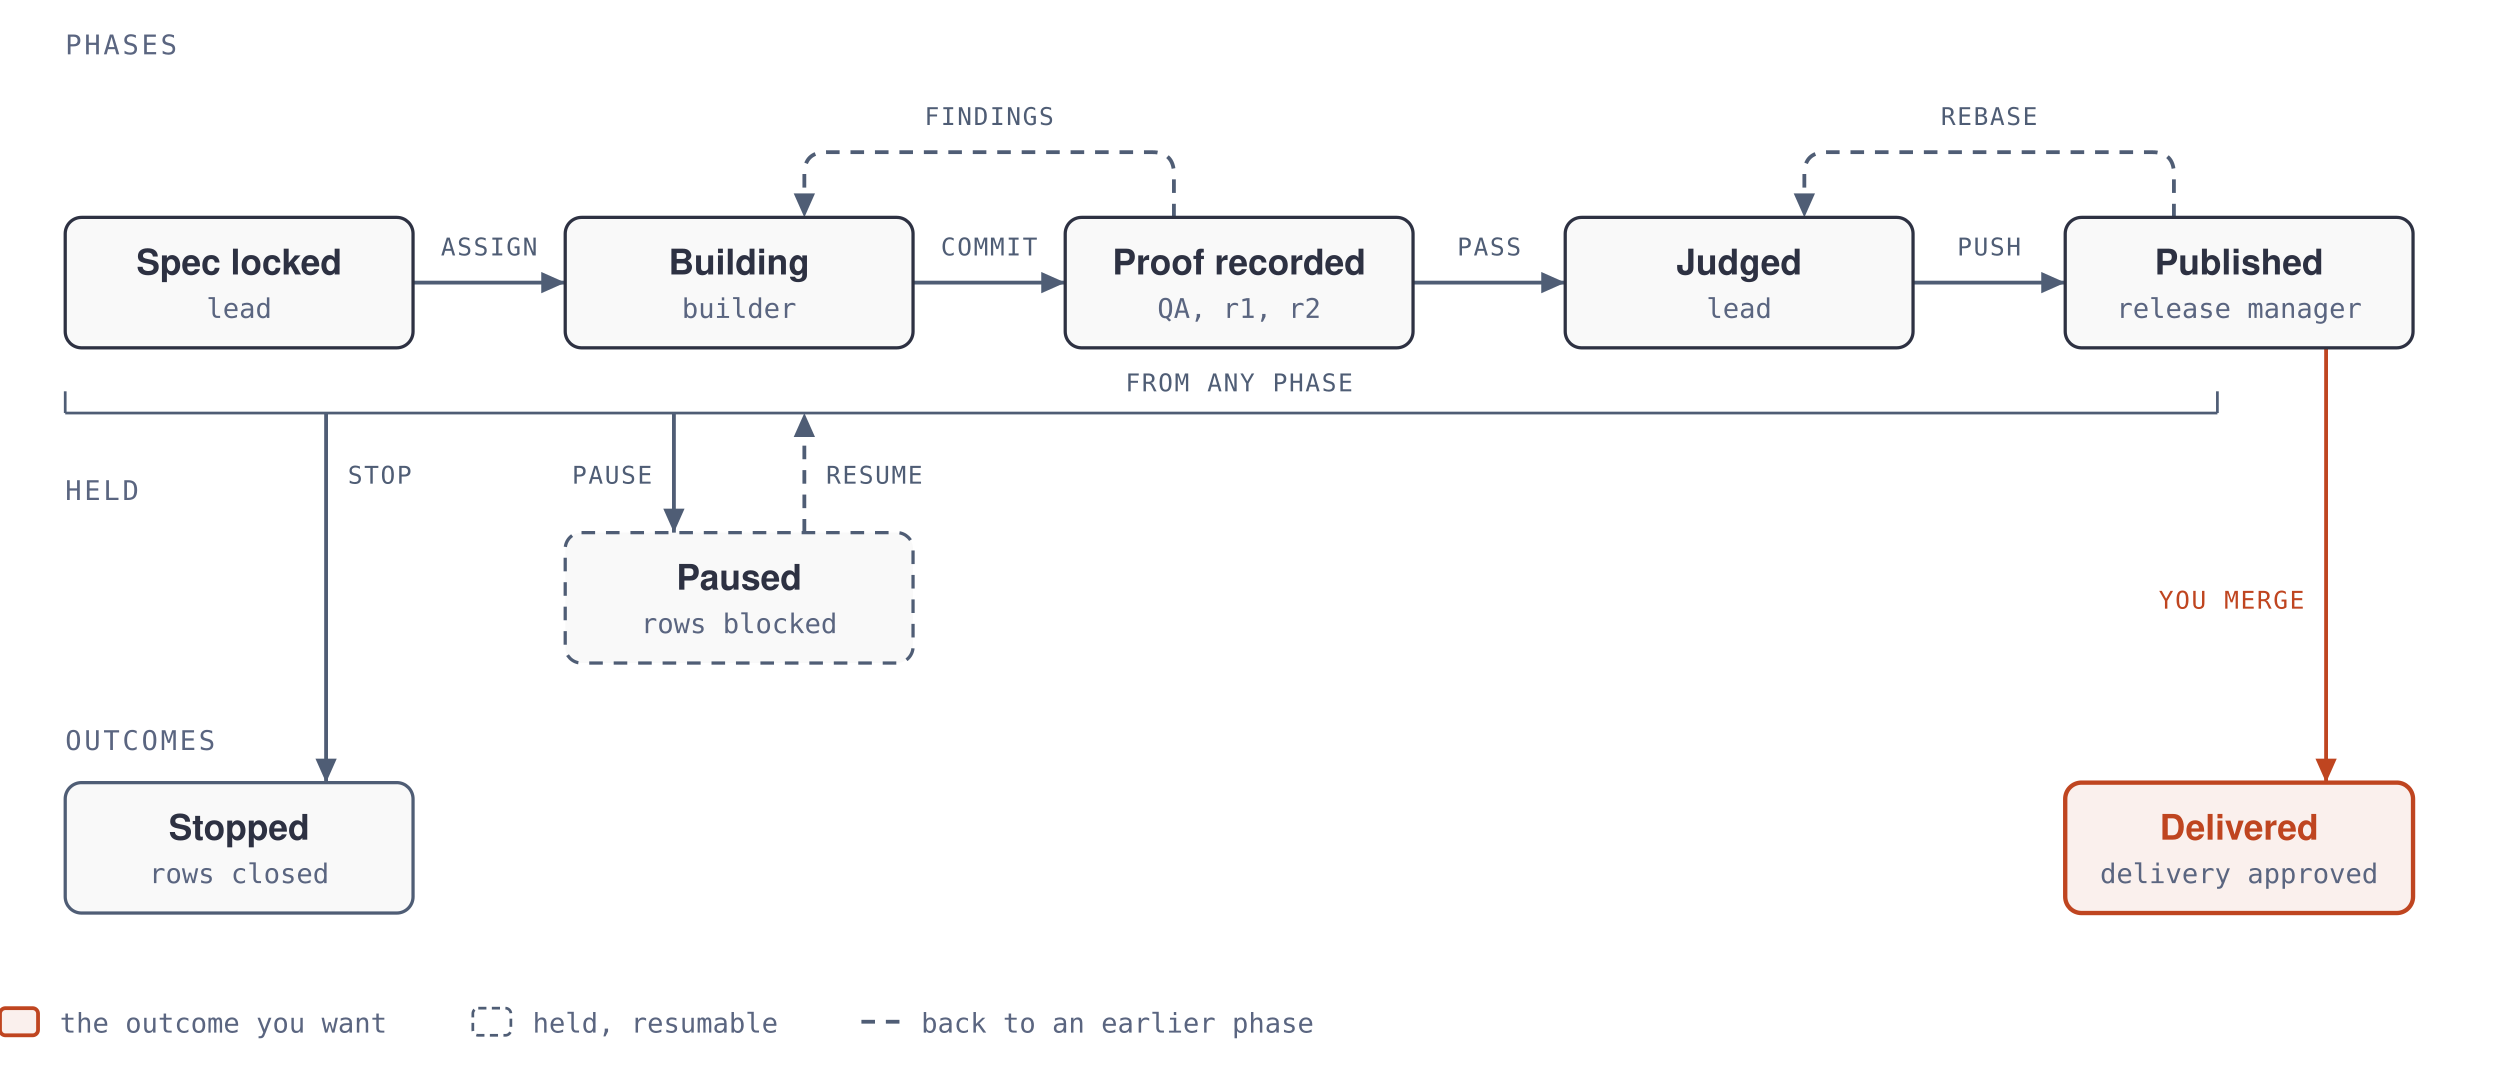
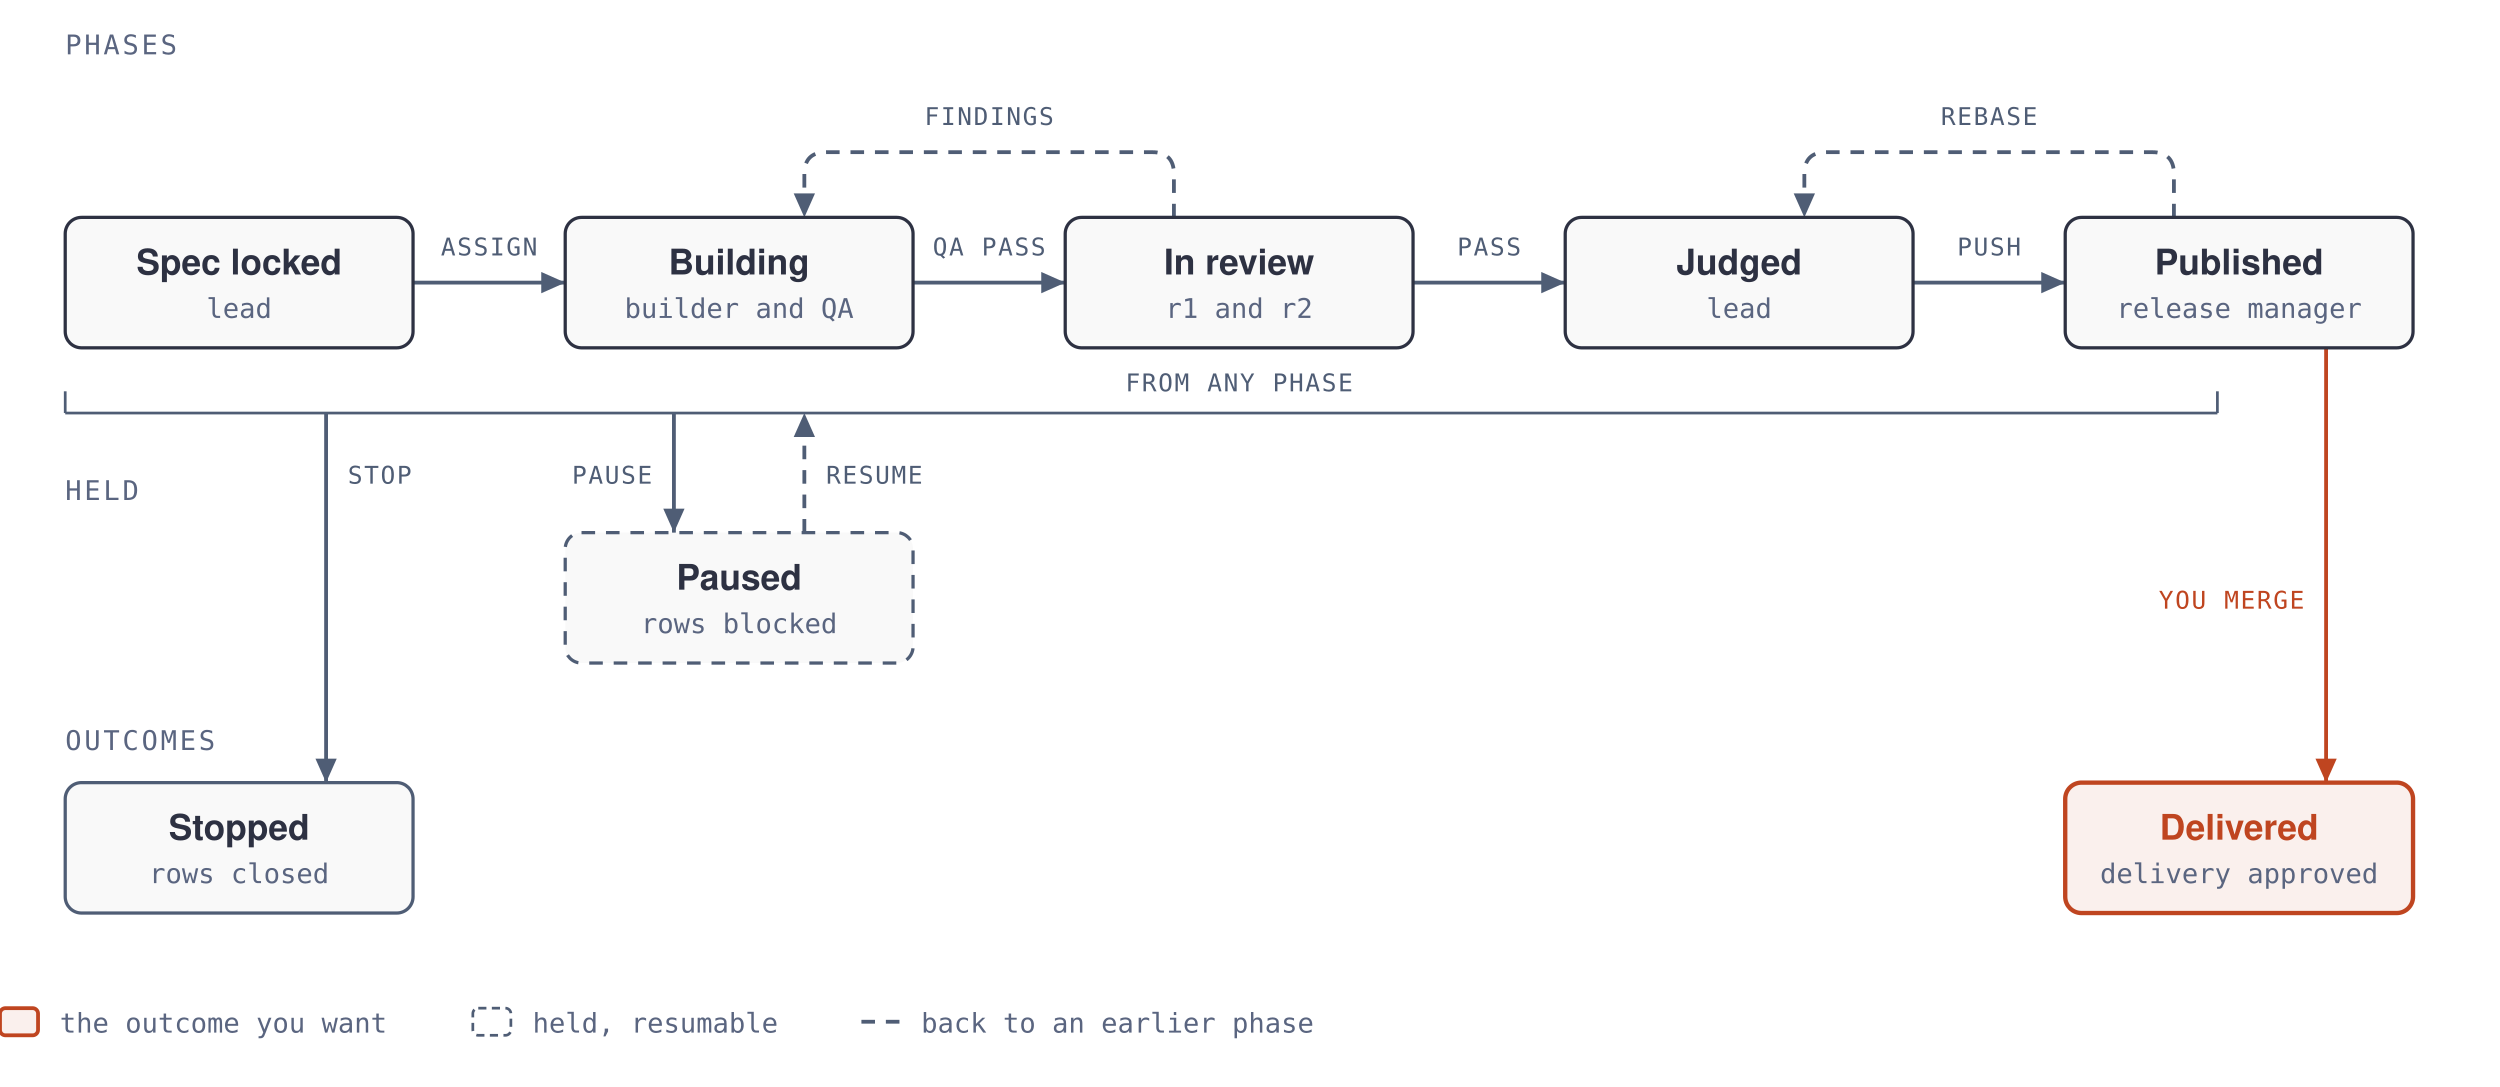
<svg xmlns="http://www.w3.org/2000/svg" viewBox="0 0 920 400" width="920" height="400" role="img" aria-labelledby="slice-lifecycle-title slice-lifecycle-desc">
  <defs>
    <marker id="slice-lifecycle-arrow-muted" viewBox="0 0 10 10" refX="9" refY="5" markerWidth="7" markerHeight="7" orient="auto-start-reverse">
      <path d="M0,1 L9,5 L0,9 z" fill="#4f5d75" />
    </marker>
    <marker id="slice-lifecycle-arrow-accent" viewBox="0 0 10 10" refX="9" refY="5" markerWidth="7" markerHeight="7" orient="auto-start-reverse">
      <path d="M0,1 L9,5 L0,9 z" fill="#bf4520" />
    </marker>
  </defs>
  <path d="M152,104 L208,104" fill="none" stroke="#4f5d75" stroke-width="1.4" marker-end="url(#slice-lifecycle-arrow-muted)" />
  <path d="M336,104 L392,104" fill="none" stroke="#4f5d75" stroke-width="1.4" marker-end="url(#slice-lifecycle-arrow-muted)" />
  <path d="M520,104 L576,104" fill="none" stroke="#4f5d75" stroke-width="1.4" marker-end="url(#slice-lifecycle-arrow-muted)" />
  <path d="M704,104 L760,104" fill="none" stroke="#4f5d75" stroke-width="1.4" marker-end="url(#slice-lifecycle-arrow-muted)" />
  <path d="M432,80 L432,64 Q432,56 424,56 L304,56 Q296,56 296,64 L296,80" fill="none" stroke="#4f5d75" stroke-width="1.4" stroke-dasharray="5,4" marker-end="url(#slice-lifecycle-arrow-muted)" />
  <path d="M800,80 L800,64 Q800,56 792,56 L672,56 Q664,56 664,64 L664,80" fill="none" stroke="#4f5d75" stroke-width="1.4" stroke-dasharray="5,4" marker-end="url(#slice-lifecycle-arrow-muted)" />
  <line x1="24" y1="152" x2="816" y2="152" stroke="#4f5d75" stroke-width="1" />
  <line x1="24" y1="144" x2="24" y2="152" stroke="#4f5d75" stroke-width="1" />
  <line x1="816" y1="144" x2="816" y2="152" stroke="#4f5d75" stroke-width="1" />
  <path d="M248,152 L248,196" fill="none" stroke="#4f5d75" stroke-width="1.4" marker-end="url(#slice-lifecycle-arrow-muted)" />
  <path d="M296,196 L296,152" fill="none" stroke="#4f5d75" stroke-width="1.4" stroke-dasharray="5,4" marker-end="url(#slice-lifecycle-arrow-muted)" />
  <path d="M120,152 L120,288" fill="none" stroke="#4f5d75" stroke-width="1.4" marker-end="url(#slice-lifecycle-arrow-muted)" />
  <path d="M856,128 L856,288" fill="none" stroke="#bf4520" stroke-width="1.4" marker-end="url(#slice-lifecycle-arrow-accent)" />
  <text x="24" y="20" font-family="'Geist Mono', ui-monospace, SFMono-Regular, Menlo, Consolas, monospace" font-size="10" font-weight="400" fill="#5a6580" text-anchor="start" letter-spacing="1">PHASES</text>
  <rect x="24" y="80" width="128" height="48" rx="6" fill="rgba(45,49,66,0.03)" stroke="#2d3142" stroke-width="1.2" />
  <text x="88" y="101" font-family="Geist, system-ui, -apple-system, 'Segoe UI', Helvetica, Arial, sans-serif" font-size="13" font-weight="600" fill="#2d3142" text-anchor="middle">Spec locked</text>
  <text x="88" y="117" font-family="'Geist Mono', ui-monospace, SFMono-Regular, Menlo, Consolas, monospace" font-size="10" font-weight="400" fill="#5a6580" text-anchor="middle">lead</text>
  <rect x="208" y="80" width="128" height="48" rx="6" fill="rgba(45,49,66,0.03)" stroke="#2d3142" stroke-width="1.2" />
  <text x="272" y="101" font-family="Geist, system-ui, -apple-system, 'Segoe UI', Helvetica, Arial, sans-serif" font-size="13" font-weight="600" fill="#2d3142" text-anchor="middle">Building</text>
-   <text x="272" y="117" font-family="'Geist Mono', ui-monospace, SFMono-Regular, Menlo, Consolas, monospace" font-size="10" font-weight="400" fill="#5a6580" text-anchor="middle">builder</text>
+   <text x="272" y="117" font-family="'Geist Mono', ui-monospace, SFMono-Regular, Menlo, Consolas, monospace" font-size="10" font-weight="400" fill="#5a6580" text-anchor="middle">builder and QA</text>
  <rect x="392" y="80" width="128" height="48" rx="6" fill="rgba(45,49,66,0.03)" stroke="#2d3142" stroke-width="1.2" />
-   <text x="456" y="101" font-family="Geist, system-ui, -apple-system, 'Segoe UI', Helvetica, Arial, sans-serif" font-size="13" font-weight="600" fill="#2d3142" text-anchor="middle">Proof recorded</text>
-   <text x="456" y="117" font-family="'Geist Mono', ui-monospace, SFMono-Regular, Menlo, Consolas, monospace" font-size="10" font-weight="400" fill="#5a6580" text-anchor="middle">QA, r1, r2</text>
+   <text x="456" y="101" font-family="Geist, system-ui, -apple-system, 'Segoe UI', Helvetica, Arial, sans-serif" font-size="13" font-weight="600" fill="#2d3142" text-anchor="middle">In review</text>
+   <text x="456" y="117" font-family="'Geist Mono', ui-monospace, SFMono-Regular, Menlo, Consolas, monospace" font-size="10" font-weight="400" fill="#5a6580" text-anchor="middle">r1 and r2</text>
  <rect x="576" y="80" width="128" height="48" rx="6" fill="rgba(45,49,66,0.03)" stroke="#2d3142" stroke-width="1.2" />
  <text x="640" y="101" font-family="Geist, system-ui, -apple-system, 'Segoe UI', Helvetica, Arial, sans-serif" font-size="13" font-weight="600" fill="#2d3142" text-anchor="middle">Judged</text>
  <text x="640" y="117" font-family="'Geist Mono', ui-monospace, SFMono-Regular, Menlo, Consolas, monospace" font-size="10" font-weight="400" fill="#5a6580" text-anchor="middle">lead</text>
  <rect x="760" y="80" width="128" height="48" rx="6" fill="rgba(45,49,66,0.03)" stroke="#2d3142" stroke-width="1.2" />
  <text x="824" y="101" font-family="Geist, system-ui, -apple-system, 'Segoe UI', Helvetica, Arial, sans-serif" font-size="13" font-weight="600" fill="#2d3142" text-anchor="middle">Published</text>
  <text x="824" y="117" font-family="'Geist Mono', ui-monospace, SFMono-Regular, Menlo, Consolas, monospace" font-size="10" font-weight="400" fill="#5a6580" text-anchor="middle">release manager</text>
  <text x="180" y="94" font-family="'Geist Mono', ui-monospace, SFMono-Regular, Menlo, Consolas, monospace" font-size="9" font-weight="400" fill="#4f5d75" text-anchor="middle" letter-spacing="0.6">ASSIGN</text>
-   <text x="364" y="94" font-family="'Geist Mono', ui-monospace, SFMono-Regular, Menlo, Consolas, monospace" font-size="9" font-weight="400" fill="#4f5d75" text-anchor="middle" letter-spacing="0.6">COMMIT</text>
+   <text x="364" y="94" font-family="'Geist Mono', ui-monospace, SFMono-Regular, Menlo, Consolas, monospace" font-size="9" font-weight="400" fill="#4f5d75" text-anchor="middle" letter-spacing="0.6">QA PASS</text>
  <text x="548" y="94" font-family="'Geist Mono', ui-monospace, SFMono-Regular, Menlo, Consolas, monospace" font-size="9" font-weight="400" fill="#4f5d75" text-anchor="middle" letter-spacing="0.6">PASS</text>
  <text x="732" y="94" font-family="'Geist Mono', ui-monospace, SFMono-Regular, Menlo, Consolas, monospace" font-size="9" font-weight="400" fill="#4f5d75" text-anchor="middle" letter-spacing="0.6">PUSH</text>
  <text x="364" y="46" font-family="'Geist Mono', ui-monospace, SFMono-Regular, Menlo, Consolas, monospace" font-size="9" font-weight="400" fill="#4f5d75" text-anchor="middle" letter-spacing="0.6">FINDINGS</text>
  <text x="732" y="46" font-family="'Geist Mono', ui-monospace, SFMono-Regular, Menlo, Consolas, monospace" font-size="9" font-weight="400" fill="#4f5d75" text-anchor="middle" letter-spacing="0.6">REBASE</text>
  <text x="456" y="144" font-family="'Geist Mono', ui-monospace, SFMono-Regular, Menlo, Consolas, monospace" font-size="9" font-weight="400" fill="#4f5d75" text-anchor="middle" letter-spacing="0.6">FROM ANY PHASE</text>
  <text x="24" y="184" font-family="'Geist Mono', ui-monospace, SFMono-Regular, Menlo, Consolas, monospace" font-size="10" font-weight="400" fill="#5a6580" text-anchor="start" letter-spacing="1">HELD</text>
  <rect x="208" y="196" width="128" height="48" rx="6" fill="rgba(45,49,66,0.03)" stroke="#4f5d75" stroke-width="1.2" stroke-dasharray="5,4" />
  <text x="272" y="217" font-family="Geist, system-ui, -apple-system, 'Segoe UI', Helvetica, Arial, sans-serif" font-size="13" font-weight="600" fill="#2d3142" text-anchor="middle">Paused</text>
  <text x="272" y="233" font-family="'Geist Mono', ui-monospace, SFMono-Regular, Menlo, Consolas, monospace" font-size="10" font-weight="400" fill="#5a6580" text-anchor="middle">rows blocked</text>
  <text x="240" y="178" font-family="'Geist Mono', ui-monospace, SFMono-Regular, Menlo, Consolas, monospace" font-size="9" font-weight="400" fill="#4f5d75" text-anchor="end" letter-spacing="0.6">PAUSE</text>
  <text x="304" y="178" font-family="'Geist Mono', ui-monospace, SFMono-Regular, Menlo, Consolas, monospace" font-size="9" font-weight="400" fill="#4f5d75" text-anchor="start" letter-spacing="0.6">RESUME</text>
  <text x="24" y="276" font-family="'Geist Mono', ui-monospace, SFMono-Regular, Menlo, Consolas, monospace" font-size="10" font-weight="400" fill="#5a6580" text-anchor="start" letter-spacing="1">OUTCOMES</text>
  <rect x="24" y="288" width="128" height="48" rx="6" fill="rgba(45,49,66,0.03)" stroke="#4f5d75" stroke-width="1.2" />
  <text x="88" y="309" font-family="Geist, system-ui, -apple-system, 'Segoe UI', Helvetica, Arial, sans-serif" font-size="13" font-weight="600" fill="#2d3142" text-anchor="middle">Stopped</text>
  <text x="88" y="325" font-family="'Geist Mono', ui-monospace, SFMono-Regular, Menlo, Consolas, monospace" font-size="10" font-weight="400" fill="#5a6580" text-anchor="middle">rows closed</text>
  <text x="128" y="178" font-family="'Geist Mono', ui-monospace, SFMono-Regular, Menlo, Consolas, monospace" font-size="9" font-weight="400" fill="#4f5d75" text-anchor="start" letter-spacing="0.6">STOP</text>
  <rect x="760" y="288" width="128" height="48" rx="6" fill="rgba(191,69,32,0.08)" stroke="#bf4520" stroke-width="1.6" />
  <text x="824" y="309" font-family="Geist, system-ui, -apple-system, 'Segoe UI', Helvetica, Arial, sans-serif" font-size="13" font-weight="600" fill="#bf4520" text-anchor="middle">Delivered</text>
  <text x="824" y="325" font-family="'Geist Mono', ui-monospace, SFMono-Regular, Menlo, Consolas, monospace" font-size="10" font-weight="400" fill="#5a6580" text-anchor="middle">delivery approved</text>
  <text x="848" y="224" font-family="'Geist Mono', ui-monospace, SFMono-Regular, Menlo, Consolas, monospace" font-size="9" font-weight="400" fill="#bf4520" text-anchor="end" letter-spacing="0.6">YOU MERGE</text>
  <rect x="0" y="371" width="14" height="10" rx="2" fill="rgba(191,69,32,0.08)" stroke="#bf4520" stroke-width="1.4" />
  <text x="22" y="380" font-family="'Geist Mono', ui-monospace, SFMono-Regular, Menlo, Consolas, monospace" font-size="10" fill="#5a6580">the outcome you want</text>
  <rect x="174.0" y="371" width="14" height="10" rx="2" fill="none" stroke="#4f5d75" stroke-dasharray="3,2" />
  <text x="196.0" y="380" font-family="'Geist Mono', ui-monospace, SFMono-Regular, Menlo, Consolas, monospace" font-size="10" fill="#5a6580">held, resumable</text>
  <line x1="317.0" y1="376" x2="333.0" y2="376" stroke="#4f5d75" stroke-width="1.4" stroke-dasharray="5,4" />
  <text x="339.0" y="380" font-family="'Geist Mono', ui-monospace, SFMono-Regular, Menlo, Consolas, monospace" font-size="10" fill="#5a6580">back to an earlier phase</text>
</svg>
